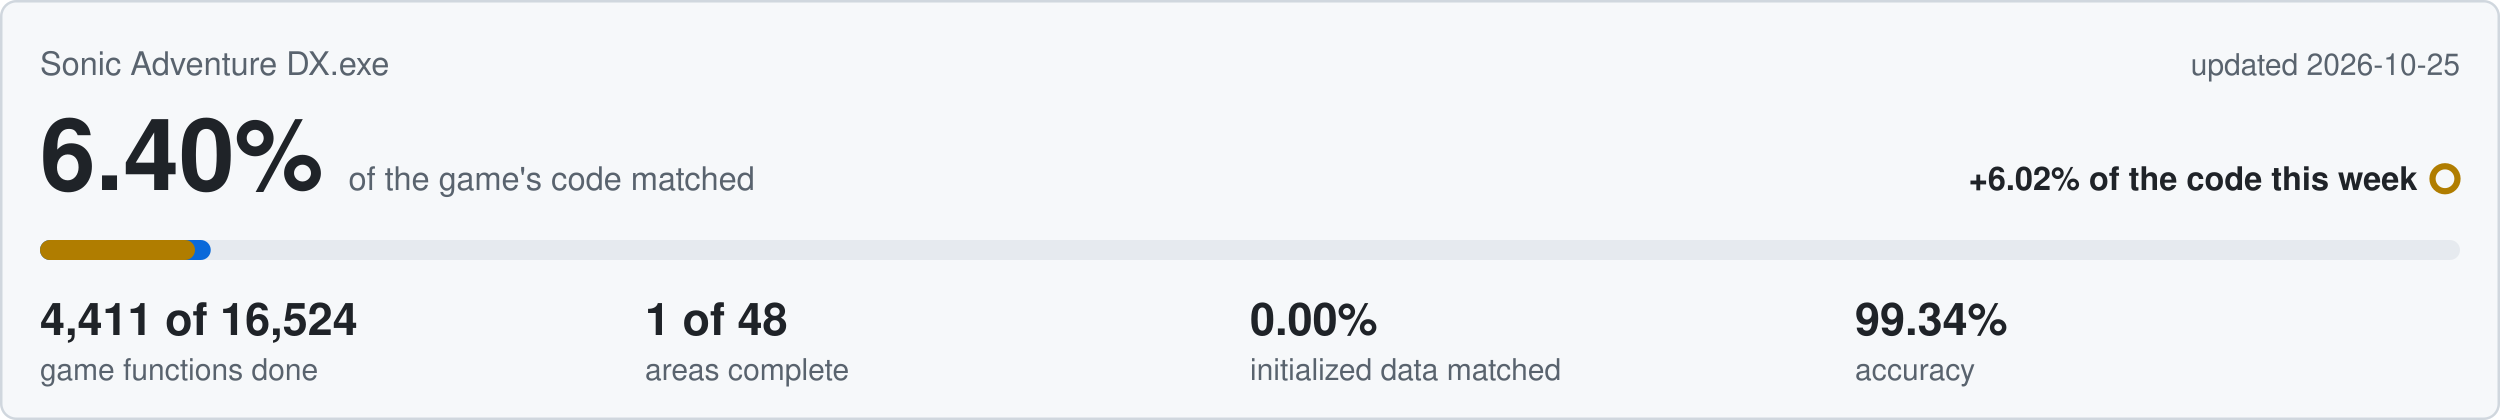
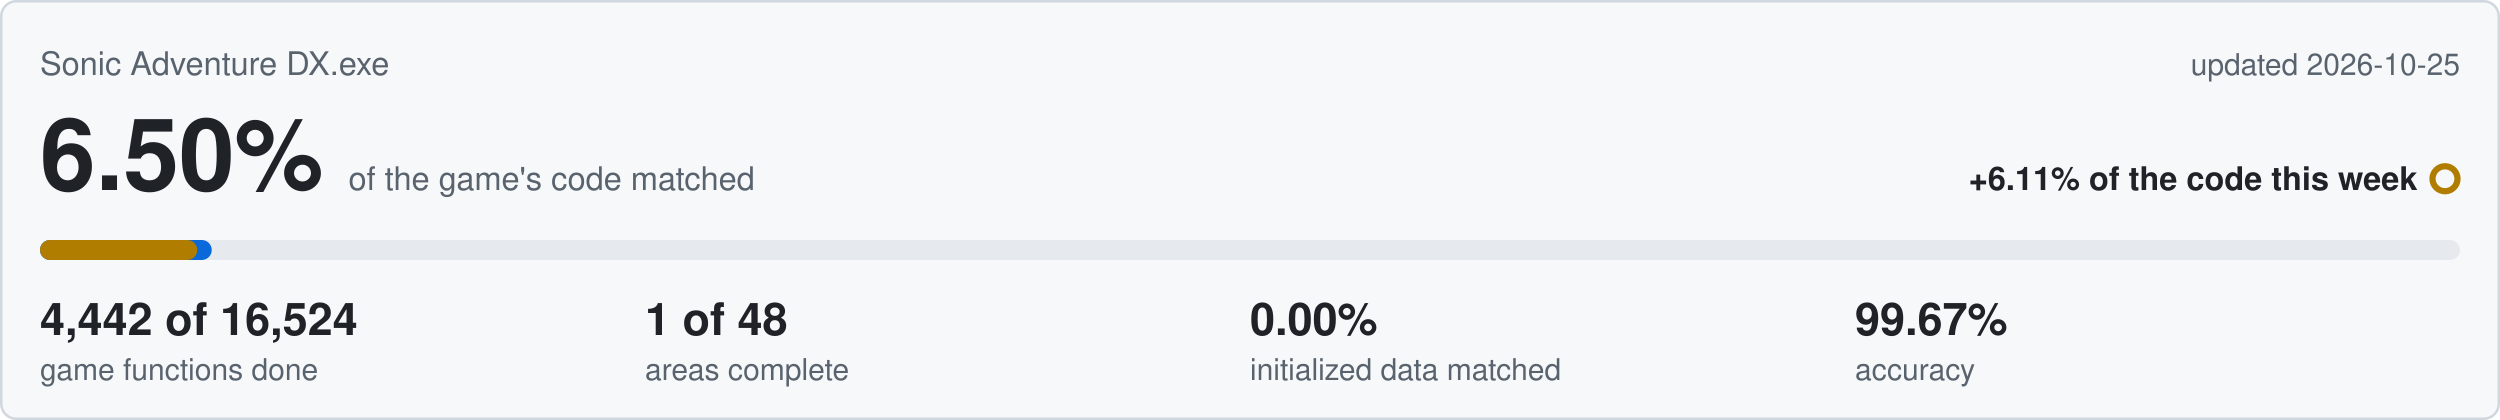
<svg xmlns="http://www.w3.org/2000/svg" viewBox="0 0 1000 168" width="1000" height="168">
  <rect x="0.5" y="0.5" width="999" height="167" rx="6" fill="#f6f8fa" stroke="#d0d7de" />
  <text x="16" y="30" font-family="Segoe UI,Helvetica,Arial,sans-serif" font-size="13" fill="#59636e">Sonic Adventure DX.exe</text>
  <text x="984" y="30" text-anchor="end" font-family="Segoe UI,Helvetica,Arial,sans-serif" font-size="12" fill="#59636e">updated 2026-10-25</text>
-   <text x="16" y="76" font-family="Segoe UI,Helvetica,Arial,sans-serif" font-size="40" font-weight="600" fill="#1f2328">6.40%<tspan dx="10" font-size="13" font-weight="400" fill="#59636e">of the game's code matched</tspan>
+   <text x="16" y="76" font-family="Segoe UI,Helvetica,Arial,sans-serif" font-size="40" font-weight="600" fill="#1f2328">6.50%<tspan dx="10" font-size="13" font-weight="400" fill="#59636e">of the game's code matched</tspan>
  </text>
-   <text x="967" y="76" text-anchor="end" font-family="Segoe UI,Helvetica,Arial,sans-serif" font-size="13" font-weight="600" fill="#1f2328">+6.02% of the code this week</text>
+   <text x="967" y="76" text-anchor="end" font-family="Segoe UI,Helvetica,Arial,sans-serif" font-size="13" font-weight="600" fill="#1f2328">+6.11% of the code this week</text>
  <circle cx="978" cy="71.5" r="5" fill="none" stroke="#b07d00" stroke-width="2.5" />
  <rect x="16" y="96" width="968" height="8" rx="4" fill="#e6eaef" />
-   <rect x="16" y="96" width="68.3" height="8" rx="4" fill="#0969da" />
-   <rect x="16" y="96" width="62.0" height="8" rx="4" fill="#b07d00" />
-   <text x="16" y="134" font-family="Segoe UI,Helvetica,Arial,sans-serif" font-size="18" font-weight="600" fill="#1f2328">4,411 of 16,524</text>
+   <rect x="16" y="96" width="68.7" height="8" rx="4" fill="#0969da" />
+   <rect x="16" y="96" width="62.9" height="8" rx="4" fill="#b07d00" />
+   <text x="16" y="134" font-family="Segoe UI,Helvetica,Arial,sans-serif" font-size="18" font-weight="600" fill="#1f2328">4,442 of 16,524</text>
  <text x="16" y="152" font-family="Segoe UI,Helvetica,Arial,sans-serif" font-size="12" fill="#59636e">game functions done</text>
  <text x="258" y="134" font-family="Segoe UI,Helvetica,Arial,sans-serif" font-size="18" font-weight="600" fill="#1f2328">1 of 48</text>
  <text x="258" y="152" font-family="Segoe UI,Helvetica,Arial,sans-serif" font-size="12" fill="#59636e">areas complete</text>
  <text x="500" y="134" font-family="Segoe UI,Helvetica,Arial,sans-serif" font-size="18" font-weight="600" fill="#1f2328">0.00%</text>
  <text x="500" y="152" font-family="Segoe UI,Helvetica,Arial,sans-serif" font-size="12" fill="#59636e">initialized data matched</text>
-   <text x="742" y="134" font-family="Segoe UI,Helvetica,Arial,sans-serif" font-size="18" font-weight="600" fill="#1f2328">99.34%</text>
+   <text x="742" y="134" font-family="Segoe UI,Helvetica,Arial,sans-serif" font-size="18" font-weight="600" fill="#1f2328">99.67%</text>
  <text x="742" y="152" font-family="Segoe UI,Helvetica,Arial,sans-serif" font-size="12" fill="#59636e">accuracy</text>
</svg>
